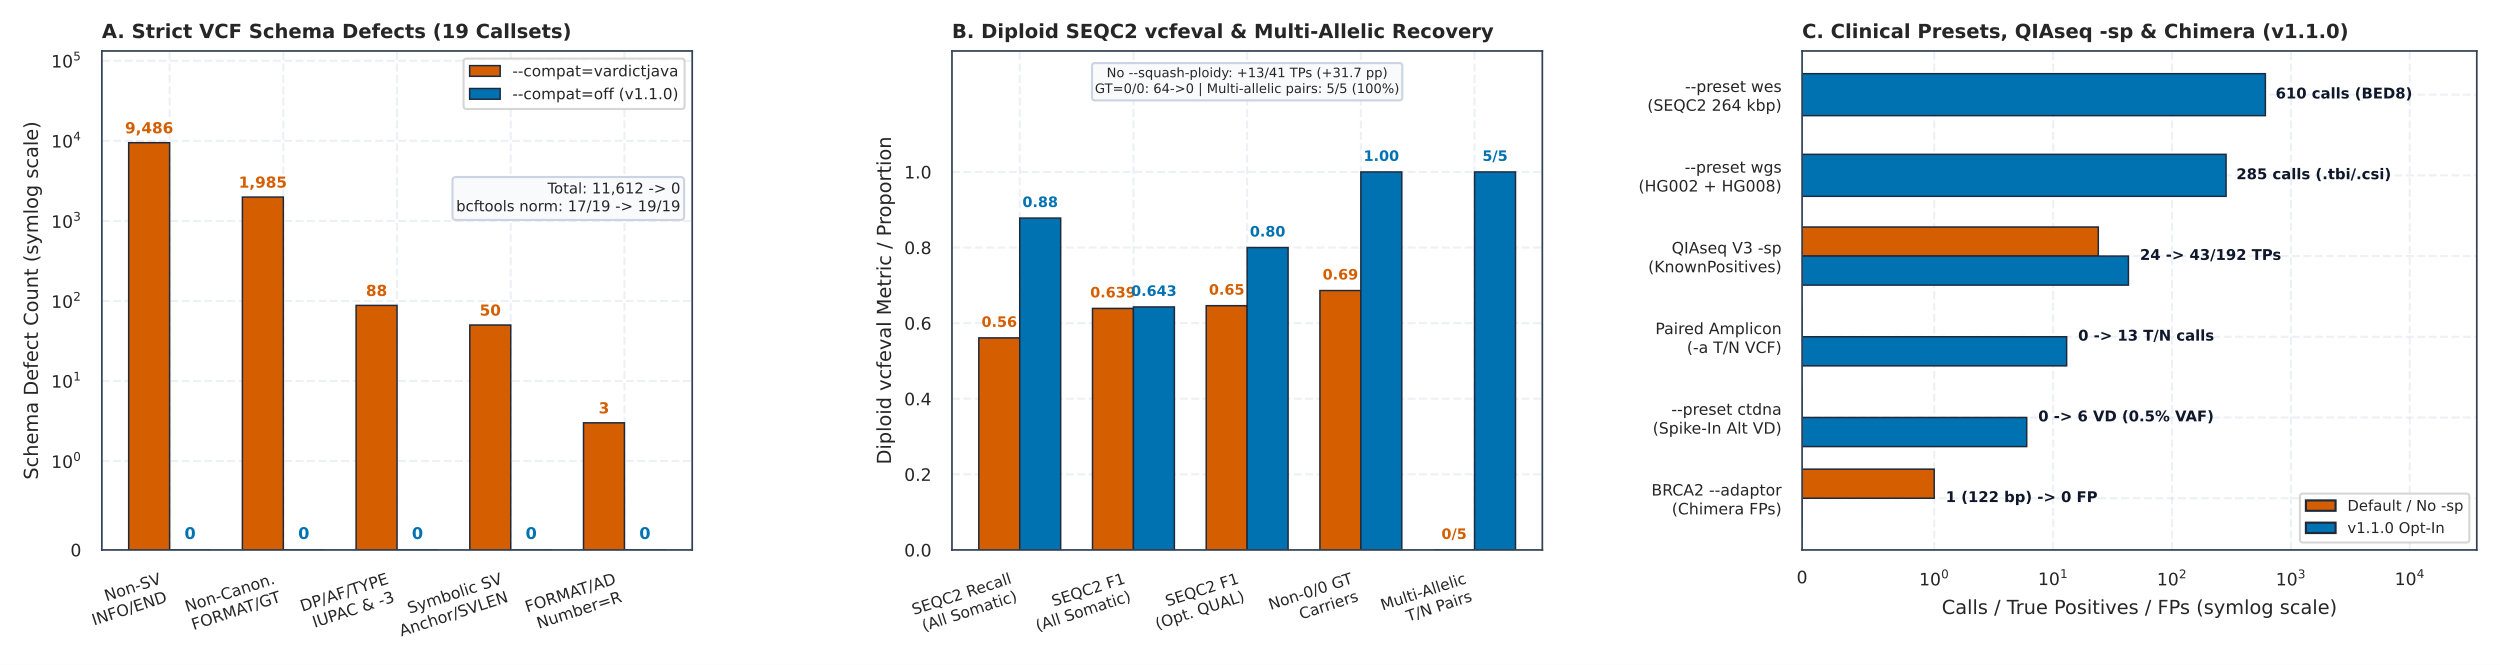
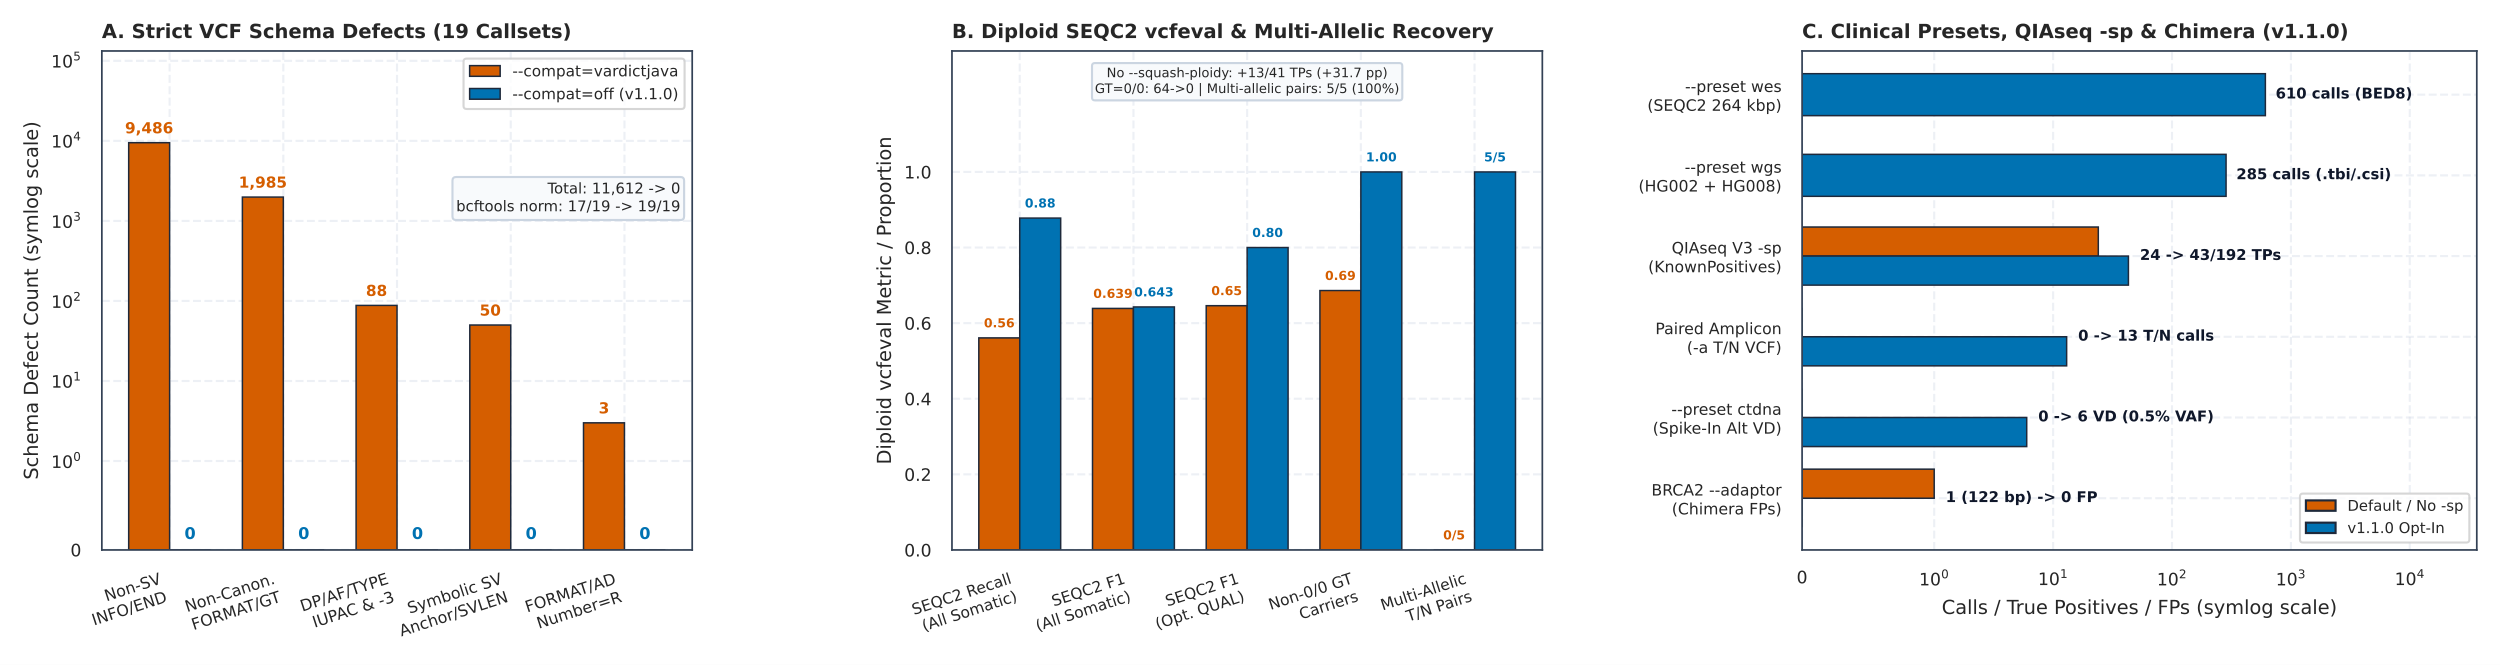
<svg xmlns="http://www.w3.org/2000/svg" width="1163.021pt" height="309.313pt" viewBox="0 0 1163.021 309.313" version="1.1">
  <defs>
    <style type="text/css">*{stroke-linejoin: round; stroke-linecap: butt}</style>
  </defs>
  <g id="figure_1">
    <g id="patch_1">
      <path d="M 0 309.313  L 1163.021 309.313  L 1163.021 0  L 0 0  z " style="fill: #ffffff" />
    </g>
    <g id="axes_1">
      <g id="patch_2">
        <path d="M 47.381 255.843  L 322.021 255.843  L 322.021 23.715  L 47.381 23.715  z " style="fill: #ffffff" />
      </g>
      <g id="matplotlib.axis_1">
        <g id="xtick_1">
          <g id="line2d_1">
            <path d="M 78.907 255.843  L 78.907 23.715  " clip-path="url(#p46b83d0765)" style="fill: none; stroke-dasharray: 3.7,1.6; stroke-dashoffset: 0; stroke: #cbd5e1; stroke-opacity: 0.35" />
          </g>
          <g id="text_1">
            <text style="font-size: 7.4px; font-family: 'DejaVu Sans'; fill: #262626" transform="translate(49.5315 279.7943) rotate(-18)">Non-SV</text>
            <text style="font-size: 7.4px; font-family: 'DejaVu Sans'; fill: #262626" transform="translate(43.69757 291.0283) rotate(-18)">INFO/END</text>
          </g>
        </g>
        <g id="xtick_2">
          <g id="line2d_2">
            <path d="M 131.804 255.843  L 131.804 23.715  " clip-path="url(#p46b83d0765)" style="fill: none; stroke-dasharray: 3.7,1.6; stroke-dashoffset: 0; stroke: #cbd5e1; stroke-opacity: 0.35" />
          </g>
          <g id="text_2">
            <text style="font-size: 7.4px; font-family: 'DejaVu Sans'; fill: #262626" transform="translate(87.01996 284.8008) rotate(-18)">Non-Canon.</text>
            <text style="font-size: 7.4px; font-family: 'DejaVu Sans'; fill: #262626" transform="translate(90.03719 293.1589) rotate(-18)">FORMAT/GT</text>
          </g>
        </g>
        <g id="xtick_3">
          <g id="line2d_3">
            <path d="M 184.701 255.843  L 184.701 23.715  " clip-path="url(#p46b83d0765)" style="fill: none; stroke-dasharray: 3.7,1.6; stroke-dashoffset: 0; stroke: #cbd5e1; stroke-opacity: 0.35" />
          </g>
          <g id="text_3">
            <text style="font-size: 7.4px; font-family: 'DejaVu Sans'; fill: #262626" transform="translate(140.6239 284.571) rotate(-18)">DP/AF/TYPE</text>
            <text style="font-size: 7.4px; font-family: 'DejaVu Sans'; fill: #262626" transform="translate(146.3177 292.0595) rotate(-18)">IUPAC &amp; -3</text>
          </g>
        </g>
        <g id="xtick_4">
          <g id="line2d_4">
            <path d="M 237.598 255.843  L 237.598 23.715  " clip-path="url(#p46b83d0765)" style="fill: none; stroke-dasharray: 3.7,1.6; stroke-dashoffset: 0; stroke: #cbd5e1; stroke-opacity: 0.35" />
          </g>
          <g id="text_4">
            <text style="font-size: 7.4px; font-family: 'DejaVu Sans'; fill: #262626" transform="translate(190.5131 285.5488) rotate(-18)">Symbolic SV</text>
            <text style="font-size: 7.4px; font-family: 'DejaVu Sans'; fill: #262626" transform="translate(186.7291 296.1174) rotate(-18)">Anchor/SVLEN</text>
          </g>
        </g>
        <g id="xtick_5">
          <g id="line2d_5">
            <path d="M 290.495 255.843  L 290.495 23.715  " clip-path="url(#p46b83d0765)" style="fill: none; stroke-dasharray: 3.7,1.6; stroke-dashoffset: 0; stroke: #cbd5e1; stroke-opacity: 0.35" />
          </g>
          <g id="text_5">
            <text style="font-size: 7.4px; font-family: 'DejaVu Sans'; fill: #262626" transform="translate(245.2508 284.9501) rotate(-18)">FORMAT/AD</text>
            <text style="font-size: 7.4px; font-family: 'DejaVu Sans'; fill: #262626" transform="translate(250.6566 292.5328) rotate(-18)">Number=R</text>
          </g>
        </g>
      </g>
      <g id="matplotlib.axis_2">
        <g id="ytick_1">
          <g id="line2d_6">
            <path d="M 47.381 255.843  L 322.021 255.843  " clip-path="url(#p46b83d0765)" style="fill: none; stroke-dasharray: 3.7,1.6; stroke-dashoffset: 0; stroke: #cbd5e1; stroke-opacity: 0.35" />
          </g>
          <g id="text_6">
            <g style="fill: #262626" transform="translate(32.7607 258.8816)">
              <text>
                <tspan x="0" y="-0.062" style="font-size: 8px; font-family: 'DejaVu Sans'; fill: #262626">0</tspan>
              </text>
            </g>
          </g>
        </g>
        <g id="ytick_2">
          <g id="line2d_7">
            <path d="M 47.381 214.472  L 322.021 214.472  " clip-path="url(#p46b83d0765)" style="fill: none; stroke-dasharray: 3.7,1.6; stroke-dashoffset: 0; stroke: #cbd5e1; stroke-opacity: 0.35" />
          </g>
          <g id="text_7">
            <g style="fill: #262626" transform="translate(23.8007 218.2316)">
              <text>
                <tspan x="0" y="-0.54" style="font-size: 8px; font-family: 'DejaVu Sans'; fill: #262626">1</tspan>
                <tspan x="5.09" y="-0.54" style="font-size: 8px; font-family: 'DejaVu Sans'; fill: #262626">0</tspan>
                <tspan x="10.256" y="-3.844" style="font-size: 5.6px; font-family: 'DejaVu Sans'; fill: #262626">0</tspan>
              </text>
            </g>
          </g>
        </g>
        <g id="ytick_3">
          <g id="line2d_8">
            <path d="M 47.381 177.238  L 322.021 177.238  " clip-path="url(#p46b83d0765)" style="fill: none; stroke-dasharray: 3.7,1.6; stroke-dashoffset: 0; stroke: #cbd5e1; stroke-opacity: 0.35" />
          </g>
          <g id="text_8">
            <g style="fill: #262626" transform="translate(23.8007 180.9577)">
              <text>
                <tspan x="0" y="-0.616" style="font-size: 8px; font-family: 'DejaVu Sans'; fill: #262626">1</tspan>
                <tspan x="5.09" y="-0.616" style="font-size: 8px; font-family: 'DejaVu Sans'; fill: #262626">0</tspan>
                <tspan x="10.256" y="-3.92" style="font-size: 5.6px; font-family: 'DejaVu Sans'; fill: #262626">1</tspan>
              </text>
            </g>
          </g>
        </g>
        <g id="ytick_4">
          <g id="line2d_9">
            <path d="M 47.381 140.004  L 322.021 140.004  " clip-path="url(#p46b83d0765)" style="fill: none; stroke-dasharray: 3.7,1.6; stroke-dashoffset: 0; stroke: #cbd5e1; stroke-opacity: 0.35" />
          </g>
          <g id="text_9">
            <g style="fill: #262626" transform="translate(23.8007 143.7638)">
              <text>
                <tspan x="0" y="-0.54" style="font-size: 8px; font-family: 'DejaVu Sans'; fill: #262626">1</tspan>
                <tspan x="5.09" y="-0.54" style="font-size: 8px; font-family: 'DejaVu Sans'; fill: #262626">0</tspan>
                <tspan x="10.256" y="-3.844" style="font-size: 5.6px; font-family: 'DejaVu Sans'; fill: #262626">2</tspan>
              </text>
            </g>
          </g>
        </g>
        <g id="ytick_5">
          <g id="line2d_10">
            <path d="M 47.381 102.77  L 322.021 102.77  " clip-path="url(#p46b83d0765)" style="fill: none; stroke-dasharray: 3.7,1.6; stroke-dashoffset: 0; stroke: #cbd5e1; stroke-opacity: 0.35" />
          </g>
          <g id="text_10">
            <g style="fill: #262626" transform="translate(23.8007 106.53)">
              <text>
                <tspan x="0" y="-0.54" style="font-size: 8px; font-family: 'DejaVu Sans'; fill: #262626">1</tspan>
                <tspan x="5.09" y="-0.54" style="font-size: 8px; font-family: 'DejaVu Sans'; fill: #262626">0</tspan>
                <tspan x="10.256" y="-3.844" style="font-size: 5.6px; font-family: 'DejaVu Sans'; fill: #262626">3</tspan>
              </text>
            </g>
          </g>
        </g>
        <g id="ytick_6">
          <g id="line2d_11">
            <path d="M 47.381 65.536  L 322.021 65.536  " clip-path="url(#p46b83d0765)" style="fill: none; stroke-dasharray: 3.7,1.6; stroke-dashoffset: 0; stroke: #cbd5e1; stroke-opacity: 0.35" />
          </g>
          <g id="text_11">
            <g style="fill: #262626" transform="translate(23.8007 69.25609)">
              <text>
                <tspan x="0" y="-0.616" style="font-size: 8px; font-family: 'DejaVu Sans'; fill: #262626">1</tspan>
                <tspan x="5.09" y="-0.616" style="font-size: 8px; font-family: 'DejaVu Sans'; fill: #262626">0</tspan>
                <tspan x="10.256" y="-3.92" style="font-size: 5.6px; font-family: 'DejaVu Sans'; fill: #262626">4</tspan>
              </text>
            </g>
          </g>
        </g>
        <g id="ytick_7">
          <g id="line2d_12">
            <path d="M 47.381 28.302  L 322.021 28.302  " clip-path="url(#p46b83d0765)" style="fill: none; stroke-dasharray: 3.7,1.6; stroke-dashoffset: 0; stroke: #cbd5e1; stroke-opacity: 0.35" />
          </g>
          <g id="text_12">
            <g style="fill: #262626" transform="translate(23.8007 32.02221)">
              <text>
                <tspan x="0" y="-0.616" style="font-size: 8px; font-family: 'DejaVu Sans'; fill: #262626">1</tspan>
                <tspan x="5.09" y="-0.616" style="font-size: 8px; font-family: 'DejaVu Sans'; fill: #262626">0</tspan>
                <tspan x="10.256" y="-3.92" style="font-size: 5.6px; font-family: 'DejaVu Sans'; fill: #262626">5</tspan>
              </text>
            </g>
          </g>
        </g>
        <g id="text_13">
          <text style="font-size: 9px; font-family: 'DejaVu Sans'; text-anchor: middle; fill: #262626" x="17.639" y="139.779" transform="rotate(-90 17.63859 139.7786)">Schema Defect Count (symlog scale)</text>
        </g>
      </g>
      <g id="patch_3">
        <path d="M 59.864 255.843  L 78.907 255.843  L 78.907 66.389  L 59.864 66.389  z " clip-path="url(#p46b83d0765)" style="fill: #d55e00; stroke: #1e293b; stroke-width: 0.7; stroke-linejoin: miter" />
      </g>
      <g id="patch_4">
        <path d="M 112.761 255.843  L 131.804 255.843  L 131.804 91.683  L 112.761 91.683  z " clip-path="url(#p46b83d0765)" style="fill: #d55e00; stroke: #1e293b; stroke-width: 0.7; stroke-linejoin: miter" />
      </g>
      <g id="patch_5">
        <path d="M 165.658 255.843  L 184.701 255.843  L 184.701 142.071  L 165.658 142.071  z " clip-path="url(#p46b83d0765)" style="fill: #d55e00; stroke: #1e293b; stroke-width: 0.7; stroke-linejoin: miter" />
      </g>
      <g id="patch_6">
        <path d="M 218.555 255.843  L 237.598 255.843  L 237.598 151.212  L 218.555 151.212  z " clip-path="url(#p46b83d0765)" style="fill: #d55e00; stroke: #1e293b; stroke-width: 0.7; stroke-linejoin: miter" />
      </g>
      <g id="patch_7">
        <path d="M 271.452 255.843  L 290.495 255.843  L 290.495 196.707  L 271.452 196.707  z " clip-path="url(#p46b83d0765)" style="fill: #d55e00; stroke: #1e293b; stroke-width: 0.7; stroke-linejoin: miter" />
      </g>
      <g id="patch_8">
        <path d="M 78.907 255.843  L 97.95 255.843  L 97.95 255.843  L 78.907 255.843  z " clip-path="url(#p46b83d0765)" style="fill: #0072b2; stroke: #1e293b; stroke-width: 0.7; stroke-linejoin: miter" />
      </g>
      <g id="patch_9">
        <path d="M 131.804 255.843  L 150.847 255.843  L 150.847 255.843  L 131.804 255.843  z " clip-path="url(#p46b83d0765)" style="fill: #0072b2; stroke: #1e293b; stroke-width: 0.7; stroke-linejoin: miter" />
      </g>
      <g id="patch_10">
        <path d="M 184.701 255.843  L 203.744 255.843  L 203.744 255.843  L 184.701 255.843  z " clip-path="url(#p46b83d0765)" style="fill: #0072b2; stroke: #1e293b; stroke-width: 0.7; stroke-linejoin: miter" />
      </g>
      <g id="patch_11">
        <path d="M 237.598 255.843  L 256.641 255.843  L 256.641 255.843  L 237.598 255.843  z " clip-path="url(#p46b83d0765)" style="fill: #0072b2; stroke: #1e293b; stroke-width: 0.7; stroke-linejoin: miter" />
      </g>
      <g id="patch_12">
        <path d="M 290.495 255.843  L 309.538 255.843  L 309.538 255.843  L 290.495 255.843  z " clip-path="url(#p46b83d0765)" style="fill: #0072b2; stroke: #1e293b; stroke-width: 0.7; stroke-linejoin: miter" />
      </g>
      <g id="patch_13">
        <path d="M 47.381 255.843  L 47.381 23.715  " style="fill: none; stroke: #334155; stroke-width: 0.8; stroke-linejoin: miter; stroke-linecap: square" />
      </g>
      <g id="patch_14">
        <path d="M 322.021 255.843  L 322.021 23.715  " style="fill: none; stroke: #334155; stroke-width: 0.8; stroke-linejoin: miter; stroke-linecap: square" />
      </g>
      <g id="patch_15">
        <path d="M 47.381 255.843  L 322.021 255.843  " style="fill: none; stroke: #334155; stroke-width: 0.8; stroke-linejoin: miter; stroke-linecap: square" />
      </g>
      <g id="patch_16">
        <path d="M 47.381 23.715  L 322.021 23.715  " style="fill: none; stroke: #334155; stroke-width: 0.8; stroke-linejoin: miter; stroke-linecap: square" />
      </g>
      <g id="text_14">
        <text style="font-weight: 700; font-size: 7.1px; font-family: 'DejaVu Sans'; text-anchor: middle; fill: #d55e00" x="69.386" y="62.007" transform="rotate(-0 69.38581 62.00726)">9,486</text>
      </g>
      <g id="text_15">
        <text style="font-weight: 700; font-size: 7.1px; font-family: 'DejaVu Sans'; text-anchor: middle; fill: #d55e00" x="122.283" y="87.301" transform="rotate(-0 122.2827 87.30108)">1,985</text>
      </g>
      <g id="text_16">
        <text style="font-weight: 700; font-size: 7.1px; font-family: 'DejaVu Sans'; text-anchor: middle; fill: #d55e00" x="175.18" y="137.689" transform="rotate(-0 175.1796 137.6889)">88</text>
      </g>
      <g id="text_17">
        <text style="font-weight: 700; font-size: 7.1px; font-family: 'DejaVu Sans'; text-anchor: middle; fill: #d55e00" x="228.076" y="146.83" transform="rotate(-0 228.0765 146.8302)">50</text>
      </g>
      <g id="text_18">
        <text style="font-weight: 700; font-size: 7.1px; font-family: 'DejaVu Sans'; text-anchor: middle; fill: #d55e00" x="280.973" y="192.324" transform="rotate(-0 280.9733 192.3244)">3</text>
      </g>
      <g id="text_19">
        <text style="font-weight: 700; font-size: 7.5px; font-family: 'DejaVu Sans'; text-anchor: middle; fill: #0072b2" x="88.429" y="250.731" transform="rotate(-0 88.42869 250.7311)">0</text>
      </g>
      <g id="text_20">
        <text style="font-weight: 700; font-size: 7.5px; font-family: 'DejaVu Sans'; text-anchor: middle; fill: #0072b2" x="141.326" y="250.731" transform="rotate(-0 141.3256 250.7311)">0</text>
      </g>
      <g id="text_21">
        <text style="font-weight: 700; font-size: 7.5px; font-family: 'DejaVu Sans'; text-anchor: middle; fill: #0072b2" x="194.222" y="250.731" transform="rotate(-0 194.2225 250.7311)">0</text>
      </g>
      <g id="text_22">
        <text style="font-weight: 700; font-size: 7.5px; font-family: 'DejaVu Sans'; text-anchor: middle; fill: #0072b2" x="247.119" y="250.731" transform="rotate(-0 247.1193 250.7311)">0</text>
      </g>
      <g id="text_23">
        <text style="font-weight: 700; font-size: 7.5px; font-family: 'DejaVu Sans'; text-anchor: middle; fill: #0072b2" x="300.016" y="250.731" transform="rotate(-0 300.0162 250.7311)">0</text>
      </g>
      <g id="text_24">
        <g id="patch_17">
          <path d="M 212.217 102.357  L 316.529 102.357  Q 318.254 102.357 318.254 100.632  L 318.254 84.068  Q 318.254 82.343 316.529 82.343  L 212.217 82.343  Q 210.492 82.343 210.492 84.068  L 210.492 100.632  Q 210.492 102.357 212.217 102.357  z " style="fill: #f8fafc; stroke: #cbd5e1; stroke-linejoin: miter" />
        </g>
        <text style="font-size: 6.9px; font-family: 'DejaVu Sans'; fill: #262626" transform="translate(254.7056 90.00145)">Total: 11,612 -&gt; 0</text>
        <text style="font-size: 6.9px; font-family: 'DejaVu Sans'; fill: #262626" transform="translate(212.2167 98.28334)">bcftools norm: 17/19 -&gt; 19/19</text>
      </g>
      <g id="text_25">
        <text style="font-weight: 700; font-size: 9.1px; font-family: 'DejaVu Sans'; text-anchor: start; fill: #262626" x="47.381" y="17.715" transform="rotate(-0 47.3807 17.71458)">A. Strict VCF Schema Defects (19 Callsets)</text>
      </g>
      <g id="legend_1">
        <g id="patch_18">
          <path d="M 217.061 50.696  L 317.051 50.696  Q 318.471 50.696 318.471 49.276  L 318.471 28.685  Q 318.471 27.265 317.051 27.265  L 217.061 27.265  Q 215.641 27.265 215.641 28.685  L 215.641 49.276  Q 215.641 50.696 217.061 50.696  z " style="fill: #ffffff; opacity: 0.8; stroke: #cccccc; stroke-linejoin: miter" />
        </g>
        <g id="patch_19">
          <path d="M 218.481 35.499  L 232.681 35.499  L 232.681 30.529  L 218.481 30.529  z " style="fill: #d55e00; stroke: #1e293b; stroke-width: 0.7; stroke-linejoin: miter" />
        </g>
        <g id="text_26">
          <text style="font-size: 7.1px; font-family: 'DejaVu Sans'; text-anchor: start; fill: #262626" x="238.361" y="35.499" transform="rotate(-0 238.3611 35.49947)">--compat=vardictjava</text>
        </g>
        <g id="patch_20">
          <path d="M 218.481 46.15  L 232.681 46.15  L 232.681 41.18  L 218.481 41.18  z " style="fill: #0072b2; stroke: #1e293b; stroke-width: 0.7; stroke-linejoin: miter" />
        </g>
        <g id="text_27">
          <text style="font-size: 7.1px; font-family: 'DejaVu Sans'; text-anchor: start; fill: #262626" x="238.361" y="46.15" transform="rotate(-0 238.3611 46.15002)">--compat=off (v1.1.0)</text>
        </g>
      </g>
    </g>
    <g id="axes_2">
      <g id="patch_21">
        <path d="M 442.863 255.843  L 717.504 255.843  L 717.504 23.715  L 442.863 23.715  z " style="fill: #ffffff" />
      </g>
      <g id="matplotlib.axis_3">
        <g id="xtick_6">
          <g id="line2d_13">
            <path d="M 474.39 255.843  L 474.39 23.715  " clip-path="url(#p651bcf55bf)" style="fill: none; stroke-dasharray: 3.7,1.6; stroke-dashoffset: 0; stroke: #cbd5e1; stroke-opacity: 0.35" />
          </g>
          <g id="text_28">
            <text style="font-size: 7.2px; font-family: 'DejaVu Sans'; fill: #262626" transform="translate(425.1526 286.1155) rotate(-18)">SEQC2 Recall</text>
            <text style="font-size: 7.2px; font-family: 'DejaVu Sans'; fill: #262626" transform="translate(429.8688 293.6698) rotate(-18)">(All Somatic)</text>
          </g>
        </g>
        <g id="xtick_7">
          <g id="line2d_14">
            <path d="M 527.287 255.843  L 527.287 23.715  " clip-path="url(#p651bcf55bf)" style="fill: none; stroke-dasharray: 3.7,1.6; stroke-dashoffset: 0; stroke: #cbd5e1; stroke-opacity: 0.35" />
          </g>
          <g id="text_29">
            <text style="font-size: 7.2px; font-family: 'DejaVu Sans'; fill: #262626" transform="translate(490.1847 282.172) rotate(-18)">SEQC2 F1</text>
            <text style="font-size: 7.2px; font-family: 'DejaVu Sans'; fill: #262626" transform="translate(482.7657 293.6693) rotate(-18)">(All Somatic)</text>
          </g>
        </g>
        <g id="xtick_8">
          <g id="line2d_15">
            <path d="M 580.184 255.843  L 580.184 23.715  " clip-path="url(#p651bcf55bf)" style="fill: none; stroke-dasharray: 3.7,1.6; stroke-dashoffset: 0; stroke: #cbd5e1; stroke-opacity: 0.35" />
          </g>
          <g id="text_30">
            <text style="font-size: 7.2px; font-family: 'DejaVu Sans'; fill: #262626" transform="translate(543.0818 282.172) rotate(-18)">SEQC2 F1</text>
            <text style="font-size: 7.2px; font-family: 'DejaVu Sans'; fill: #262626" transform="translate(538.407 292.777) rotate(-18)">(Opt. QUAL)</text>
          </g>
        </g>
        <g id="xtick_9">
          <g id="line2d_16">
            <path d="M 633.08 255.843  L 633.08 23.715  " clip-path="url(#p651bcf55bf)" style="fill: none; stroke-dasharray: 3.7,1.6; stroke-dashoffset: 0; stroke: #cbd5e1; stroke-opacity: 0.35" />
          </g>
          <g id="text_31">
            <text style="font-size: 7.2px; font-family: 'DejaVu Sans'; fill: #262626" transform="translate(591.0889 283.7607) rotate(-18)">Non-0/0 GT</text>
            <text style="font-size: 7.2px; font-family: 'DejaVu Sans'; fill: #262626" transform="translate(605.3372 288.2179) rotate(-18)">Carriers</text>
          </g>
        </g>
        <g id="xtick_10">
          <g id="line2d_17">
            <path d="M 685.977 255.843  L 685.977 23.715  " clip-path="url(#p651bcf55bf)" style="fill: none; stroke-dasharray: 3.7,1.6; stroke-dashoffset: 0; stroke: #cbd5e1; stroke-opacity: 0.35" />
          </g>
          <g id="text_32">
            <text style="font-size: 7.2px; font-family: 'DejaVu Sans'; fill: #262626" transform="translate(643.2208 284.0098) rotate(-18)">Multi-Allelic</text>
            <text style="font-size: 7.2px; font-family: 'DejaVu Sans'; fill: #262626" transform="translate(655.1291 289.2273) rotate(-18)">T/N Pairs</text>
          </g>
        </g>
      </g>
      <g id="matplotlib.axis_4">
        <g id="ytick_8">
          <g id="line2d_18">
            <path d="M 442.863 255.843  L 717.504 255.843  " clip-path="url(#p651bcf55bf)" style="fill: none; stroke-dasharray: 3.7,1.6; stroke-dashoffset: 0; stroke: #cbd5e1; stroke-opacity: 0.35" />
          </g>
          <g id="text_33">
            <text style="font-size: 8px; font-family: 'DejaVu Sans'; text-anchor: end; fill: #262626" x="433.363" y="258.882" transform="rotate(-0 433.3632 258.8816)">0.0</text>
          </g>
        </g>
        <g id="ytick_9">
          <g id="line2d_19">
            <path d="M 442.863 220.672  L 717.504 220.672  " clip-path="url(#p651bcf55bf)" style="fill: none; stroke-dasharray: 3.7,1.6; stroke-dashoffset: 0; stroke: #cbd5e1; stroke-opacity: 0.35" />
          </g>
          <g id="text_34">
            <text style="font-size: 8px; font-family: 'DejaVu Sans'; text-anchor: end; fill: #262626" x="433.363" y="223.711" transform="rotate(-0 433.3632 223.7107)">0.2</text>
          </g>
        </g>
        <g id="ytick_10">
          <g id="line2d_20">
            <path d="M 442.863 185.501  L 717.504 185.501  " clip-path="url(#p651bcf55bf)" style="fill: none; stroke-dasharray: 3.7,1.6; stroke-dashoffset: 0; stroke: #cbd5e1; stroke-opacity: 0.35" />
          </g>
          <g id="text_35">
            <text style="font-size: 8px; font-family: 'DejaVu Sans'; text-anchor: end; fill: #262626" x="433.363" y="188.54" transform="rotate(-0 433.3632 188.5398)">0.4</text>
          </g>
        </g>
        <g id="ytick_11">
          <g id="line2d_21">
            <path d="M 442.863 150.33  L 717.504 150.33  " clip-path="url(#p651bcf55bf)" style="fill: none; stroke-dasharray: 3.7,1.6; stroke-dashoffset: 0; stroke: #cbd5e1; stroke-opacity: 0.35" />
          </g>
          <g id="text_36">
            <text style="font-size: 8px; font-family: 'DejaVu Sans'; text-anchor: end; fill: #262626" x="433.363" y="153.369" transform="rotate(-0 433.3632 153.3689)">0.6</text>
          </g>
        </g>
        <g id="ytick_12">
          <g id="line2d_22">
            <path d="M 442.863 115.159  L 717.504 115.159  " clip-path="url(#p651bcf55bf)" style="fill: none; stroke-dasharray: 3.7,1.6; stroke-dashoffset: 0; stroke: #cbd5e1; stroke-opacity: 0.35" />
          </g>
          <g id="text_37">
            <text style="font-size: 8px; font-family: 'DejaVu Sans'; text-anchor: end; fill: #262626" x="433.363" y="118.198" transform="rotate(-0 433.3632 118.198)">0.8</text>
          </g>
        </g>
        <g id="ytick_13">
          <g id="line2d_23">
            <path d="M 442.863 79.988  L 717.504 79.988  " clip-path="url(#p651bcf55bf)" style="fill: none; stroke-dasharray: 3.7,1.6; stroke-dashoffset: 0; stroke: #cbd5e1; stroke-opacity: 0.35" />
          </g>
          <g id="text_38">
            <text style="font-size: 8px; font-family: 'DejaVu Sans'; text-anchor: end; fill: #262626" x="433.363" y="83.027" transform="rotate(-0 433.3632 83.0271)">1.0</text>
          </g>
        </g>
        <g id="text_39">
          <text style="font-size: 9px; font-family: 'DejaVu Sans'; text-anchor: middle; fill: #262626" x="414.479" y="139.779" transform="rotate(-90 414.4786 139.7786)">Diploid vcfeval Metric / Proportion</text>
        </g>
      </g>
      <g id="patch_22">
        <path d="M 455.347 255.843  L 474.39 255.843  L 474.39 157.188  L 455.347 157.188  z " clip-path="url(#p651bcf55bf)" style="fill: #d55e00; stroke: #1e293b; stroke-width: 0.7; stroke-linejoin: miter" />
      </g>
      <g id="patch_23">
        <path d="M 508.244 255.843  L 527.287 255.843  L 527.287 143.489  L 508.244 143.489  z " clip-path="url(#p651bcf55bf)" style="fill: #d55e00; stroke: #1e293b; stroke-width: 0.7; stroke-linejoin: miter" />
      </g>
      <g id="patch_24">
        <path d="M 561.141 255.843  L 580.184 255.843  L 580.184 142.205  L 561.141 142.205  z " clip-path="url(#p651bcf55bf)" style="fill: #d55e00; stroke: #1e293b; stroke-width: 0.7; stroke-linejoin: miter" />
      </g>
      <g id="patch_25">
        <path d="M 614.038 255.843  L 633.08 255.843  L 633.08 135.158  L 614.038 135.158  z " clip-path="url(#p651bcf55bf)" style="fill: #d55e00; stroke: #1e293b; stroke-width: 0.7; stroke-linejoin: miter" />
      </g>
      <g id="patch_26">
        <path d="M 666.934 255.843  L 685.977 255.843  L 685.977 255.843  L 666.934 255.843  z " clip-path="url(#p651bcf55bf)" style="fill: #d55e00; stroke: #1e293b; stroke-width: 0.7; stroke-linejoin: miter" />
      </g>
      <g id="patch_27">
        <path d="M 474.39 255.843  L 493.433 255.843  L 493.433 101.442  L 474.39 101.442  z " clip-path="url(#p651bcf55bf)" style="fill: #0072b2; stroke: #1e293b; stroke-width: 0.7; stroke-linejoin: miter" />
      </g>
      <g id="patch_28">
        <path d="M 527.287 255.843  L 546.33 255.843  L 546.33 142.786  L 527.287 142.786  z " clip-path="url(#p651bcf55bf)" style="fill: #0072b2; stroke: #1e293b; stroke-width: 0.7; stroke-linejoin: miter" />
      </g>
      <g id="patch_29">
        <path d="M 580.184 255.843  L 599.226 255.843  L 599.226 115.159  L 580.184 115.159  z " clip-path="url(#p651bcf55bf)" style="fill: #0072b2; stroke: #1e293b; stroke-width: 0.7; stroke-linejoin: miter" />
      </g>
      <g id="patch_30">
        <path d="M 633.08 255.843  L 652.123 255.843  L 652.123 79.988  L 633.08 79.988  z " clip-path="url(#p651bcf55bf)" style="fill: #0072b2; stroke: #1e293b; stroke-width: 0.7; stroke-linejoin: miter" />
      </g>
      <g id="patch_31">
        <path d="M 685.977 255.843  L 705.02 255.843  L 705.02 79.988  L 685.977 79.988  z " clip-path="url(#p651bcf55bf)" style="fill: #0072b2; stroke: #1e293b; stroke-width: 0.7; stroke-linejoin: miter" />
      </g>
      <g id="patch_32">
        <path d="M 442.863 255.843  L 442.863 23.715  " style="fill: none; stroke: #334155; stroke-width: 0.8; stroke-linejoin: miter; stroke-linecap: square" />
      </g>
      <g id="patch_33">
        <path d="M 717.504 255.843  L 717.504 23.715  " style="fill: none; stroke: #334155; stroke-width: 0.8; stroke-linejoin: miter; stroke-linecap: square" />
      </g>
      <g id="patch_34">
        <path d="M 442.863 255.843  L 717.504 255.843  " style="fill: none; stroke: #334155; stroke-width: 0.8; stroke-linejoin: miter; stroke-linecap: square" />
      </g>
      <g id="patch_35">
        <path d="M 442.863 23.715  L 717.504 23.715  " style="fill: none; stroke: #334155; stroke-width: 0.8; stroke-linejoin: miter; stroke-linecap: square" />
      </g>
      <g id="text_40">
-         <text style="font-weight: 700; font-size: 6.7px; font-family: 'DejaVu Sans'; text-anchor: middle; fill: #d55e00" x="464.868" y="152.062" transform="rotate(-0 464.8683 152.0615)">0.56</text>
+         <text style="font-weight: 700; font-size: 5.8px; font-family: 'DejaVu Sans'; text-anchor: middle; fill: #d55e00" x="464.868" y="152.278" transform="rotate(-0 464.8683 152.2777)">0.56</text>
      </g>
      <g id="text_41">
-         <text style="font-weight: 700; font-size: 6.7px; font-family: 'DejaVu Sans'; text-anchor: middle; fill: #d55e00" x="517.765" y="138.362" transform="rotate(-0 517.7652 138.3624)">0.639</text>
+         <text style="font-weight: 700; font-size: 5.8px; font-family: 'DejaVu Sans'; text-anchor: middle; fill: #d55e00" x="517.765" y="138.579" transform="rotate(-0 517.7652 138.5787)">0.639</text>
      </g>
      <g id="text_42">
-         <text style="font-weight: 700; font-size: 6.7px; font-family: 'DejaVu Sans'; text-anchor: middle; fill: #d55e00" x="570.662" y="137.079" transform="rotate(-0 570.6621 137.0787)">0.65</text>
+         <text style="font-weight: 700; font-size: 5.8px; font-family: 'DejaVu Sans'; text-anchor: middle; fill: #d55e00" x="570.662" y="137.295" transform="rotate(-0 570.6621 137.2949)">0.65</text>
      </g>
      <g id="text_43">
-         <text style="font-weight: 700; font-size: 6.7px; font-family: 'DejaVu Sans'; text-anchor: middle; fill: #d55e00" x="623.559" y="130.031" transform="rotate(-0 623.559 130.0314)">0.69</text>
+         <text style="font-weight: 700; font-size: 5.8px; font-family: 'DejaVu Sans'; text-anchor: middle; fill: #d55e00" x="623.559" y="130.248" transform="rotate(-0 623.559 130.2476)">0.69</text>
      </g>
      <g id="text_44">
-         <text style="font-weight: 700; font-size: 6.7px; font-family: 'DejaVu Sans'; text-anchor: middle; fill: #d55e00" x="676.456" y="250.716" transform="rotate(-0 676.4558 250.7159)">0/5</text>
+         <text style="font-weight: 700; font-size: 5.8px; font-family: 'DejaVu Sans'; text-anchor: middle; fill: #d55e00" x="676.456" y="250.932" transform="rotate(-0 676.4558 250.9321)">0/5</text>
      </g>
      <g id="text_45">
-         <text style="font-weight: 700; font-size: 6.7px; font-family: 'DejaVu Sans'; text-anchor: middle; fill: #0072b2" x="483.911" y="96.316" transform="rotate(-0 483.9112 96.31563)">0.88</text>
+         <text style="font-weight: 700; font-size: 5.8px; font-family: 'DejaVu Sans'; text-anchor: middle; fill: #0072b2" x="483.911" y="96.532" transform="rotate(-0 483.9112 96.53184)">0.88</text>
      </g>
      <g id="text_46">
-         <text style="font-weight: 700; font-size: 6.7px; font-family: 'DejaVu Sans'; text-anchor: middle; fill: #0072b2" x="536.808" y="137.659" transform="rotate(-0 536.8081 137.659)">0.643</text>
+         <text style="font-weight: 700; font-size: 5.8px; font-family: 'DejaVu Sans'; text-anchor: middle; fill: #0072b2" x="536.808" y="137.875" transform="rotate(-0 536.8081 137.8752)">0.643</text>
      </g>
      <g id="text_47">
-         <text style="font-weight: 700; font-size: 6.7px; font-family: 'DejaVu Sans'; text-anchor: middle; fill: #0072b2" x="589.705" y="110.032" transform="rotate(-0 589.705 110.0323)">0.80</text>
+         <text style="font-weight: 700; font-size: 5.8px; font-family: 'DejaVu Sans'; text-anchor: middle; fill: #0072b2" x="589.705" y="110.248" transform="rotate(-0 589.705 110.2485)">0.80</text>
      </g>
      <g id="text_48">
-         <text style="font-weight: 700; font-size: 6.7px; font-family: 'DejaVu Sans'; text-anchor: middle; fill: #0072b2" x="642.602" y="74.861" transform="rotate(-0 642.6018 74.86137)">1.00</text>
+         <text style="font-weight: 700; font-size: 5.8px; font-family: 'DejaVu Sans'; text-anchor: middle; fill: #0072b2" x="642.602" y="75.078" transform="rotate(-0 642.6018 75.07758)">1.00</text>
      </g>
      <g id="text_49">
-         <text style="font-weight: 700; font-size: 6.7px; font-family: 'DejaVu Sans'; text-anchor: middle; fill: #0072b2" x="695.499" y="74.861" transform="rotate(-0 695.4987 74.86137)">5/5</text>
+         <text style="font-weight: 700; font-size: 5.8px; font-family: 'DejaVu Sans'; text-anchor: middle; fill: #0072b2" x="695.499" y="75.078" transform="rotate(-0 695.4987 75.07758)">5/5</text>
      </g>
      <g id="text_50">
        <g id="patch_36">
          <path d="M 509.354 46.69  L 651.013 46.69  Q 652.355 46.69 652.355 45.348  L 652.355 30.678  Q 652.355 29.336 651.013 29.336  L 509.354 29.336  Q 508.012 29.336 508.012 30.678  L 508.012 45.348  Q 508.012 46.69 509.354 46.69  z " style="fill: #f8fafc; stroke: #cbd5e1; stroke-linejoin: miter" />
        </g>
        <text style="font-size: 6.1px; font-family: 'DejaVu Sans'; fill: #262626" transform="translate(514.8125 35.92406)">No --squash-ploidy: +13/41 TPs (+31.7 pp)</text>
        <text style="font-size: 6.1px; font-family: 'DejaVu Sans'; fill: #262626" transform="translate(509.3544 43.27242)">GT=0/0: 64-&gt;0 | Multi-allelic pairs: 5/5 (100%)</text>
      </g>
      <g id="text_51">
        <text style="font-weight: 700; font-size: 9.1px; font-family: 'DejaVu Sans'; text-anchor: start; fill: #262626" x="442.863" y="17.715" transform="rotate(-0 442.8632 17.71458)">B. Diploid SEQC2 vcfeval &amp; Multi-Allelic Recovery</text>
      </g>
    </g>
    <g id="axes_3">
      <g id="patch_37">
        <path d="M 838.346 255.843  L 1152.221 255.843  L 1152.221 23.715  L 838.346 23.715  z " style="fill: #ffffff" />
      </g>
      <g id="matplotlib.axis_5">
        <g id="xtick_11">
          <g id="line2d_24">
            <path d="M 838.346 255.843  L 838.346 23.715  " clip-path="url(#p02331c01e7)" style="fill: none; stroke-dasharray: 3.7,1.6; stroke-dashoffset: 0; stroke: #cbd5e1; stroke-opacity: 0.35" />
          </g>
          <g id="text_52">
            <g style="fill: #262626" transform="translate(835.7857 271.4207)">
              <text>
                <tspan x="0" y="-0.062" style="font-size: 8px; font-family: 'DejaVu Sans'; fill: #262626">0</tspan>
              </text>
            </g>
          </g>
        </g>
        <g id="xtick_12">
          <g id="line2d_25">
            <path d="M 899.804 255.843  L 899.804 23.715  " clip-path="url(#p02331c01e7)" style="fill: none; stroke-dasharray: 3.7,1.6; stroke-dashoffset: 0; stroke: #cbd5e1; stroke-opacity: 0.35" />
          </g>
          <g id="text_53">
            <g style="fill: #262626" transform="translate(892.7639 272.8626)">
              <text>
                <tspan x="0" y="-0.54" style="font-size: 8px; font-family: 'DejaVu Sans'; fill: #262626">1</tspan>
                <tspan x="5.09" y="-0.54" style="font-size: 8px; font-family: 'DejaVu Sans'; fill: #262626">0</tspan>
                <tspan x="10.256" y="-3.844" style="font-size: 5.6px; font-family: 'DejaVu Sans'; fill: #262626">0</tspan>
              </text>
            </g>
          </g>
        </g>
        <g id="xtick_13">
          <g id="line2d_26">
            <path d="M 955.116 255.843  L 955.116 23.715  " clip-path="url(#p02331c01e7)" style="fill: none; stroke-dasharray: 3.7,1.6; stroke-dashoffset: 0; stroke: #cbd5e1; stroke-opacity: 0.35" />
          </g>
          <g id="text_54">
            <g style="fill: #262626" transform="translate(948.0762 272.7826)">
              <text>
                <tspan x="0" y="-0.616" style="font-size: 8px; font-family: 'DejaVu Sans'; fill: #262626">1</tspan>
                <tspan x="5.09" y="-0.616" style="font-size: 8px; font-family: 'DejaVu Sans'; fill: #262626">0</tspan>
                <tspan x="10.256" y="-3.92" style="font-size: 5.6px; font-family: 'DejaVu Sans'; fill: #262626">1</tspan>
              </text>
            </g>
          </g>
        </g>
        <g id="xtick_14">
          <g id="line2d_27">
            <path d="M 1010.429 255.843  L 1010.429 23.715  " clip-path="url(#p02331c01e7)" style="fill: none; stroke-dasharray: 3.7,1.6; stroke-dashoffset: 0; stroke: #cbd5e1; stroke-opacity: 0.35" />
          </g>
          <g id="text_55">
            <g style="fill: #262626" transform="translate(1003.389 272.8626)">
              <text>
                <tspan x="0" y="-0.54" style="font-size: 8px; font-family: 'DejaVu Sans'; fill: #262626">1</tspan>
                <tspan x="5.09" y="-0.54" style="font-size: 8px; font-family: 'DejaVu Sans'; fill: #262626">0</tspan>
                <tspan x="10.256" y="-3.844" style="font-size: 5.6px; font-family: 'DejaVu Sans'; fill: #262626">2</tspan>
              </text>
            </g>
          </g>
        </g>
        <g id="xtick_15">
          <g id="line2d_28">
            <path d="M 1065.741 255.843  L 1065.741 23.715  " clip-path="url(#p02331c01e7)" style="fill: none; stroke-dasharray: 3.7,1.6; stroke-dashoffset: 0; stroke: #cbd5e1; stroke-opacity: 0.35" />
          </g>
          <g id="text_56">
            <g style="fill: #262626" transform="translate(1058.701 272.8626)">
              <text>
                <tspan x="0" y="-0.54" style="font-size: 8px; font-family: 'DejaVu Sans'; fill: #262626">1</tspan>
                <tspan x="5.09" y="-0.54" style="font-size: 8px; font-family: 'DejaVu Sans'; fill: #262626">0</tspan>
                <tspan x="10.256" y="-3.844" style="font-size: 5.6px; font-family: 'DejaVu Sans'; fill: #262626">3</tspan>
              </text>
            </g>
          </g>
        </g>
        <g id="xtick_16">
          <g id="line2d_29">
            <path d="M 1121.053 255.843  L 1121.053 23.715  " clip-path="url(#p02331c01e7)" style="fill: none; stroke-dasharray: 3.7,1.6; stroke-dashoffset: 0; stroke: #cbd5e1; stroke-opacity: 0.35" />
          </g>
          <g id="text_57">
            <g style="fill: #262626" transform="translate(1114.013 272.7826)">
              <text>
                <tspan x="0" y="-0.616" style="font-size: 8px; font-family: 'DejaVu Sans'; fill: #262626">1</tspan>
                <tspan x="5.09" y="-0.616" style="font-size: 8px; font-family: 'DejaVu Sans'; fill: #262626">0</tspan>
                <tspan x="10.256" y="-3.92" style="font-size: 5.6px; font-family: 'DejaVu Sans'; fill: #262626">4</tspan>
              </text>
            </g>
          </g>
        </g>
        <g id="text_58">
          <text style="font-size: 9px; font-family: 'DejaVu Sans'; text-anchor: middle; fill: #262626" x="995.283" y="285.623" transform="rotate(-0 995.2832 285.623)">Calls / True Positives / FPs (symlog scale)</text>
        </g>
      </g>
      <g id="matplotlib.axis_6">
        <g id="ytick_14">
          <g id="line2d_30">
            <path d="M 838.346 44.029  L 1152.221 44.029  " clip-path="url(#p02331c01e7)" style="fill: none; stroke-dasharray: 3.7,1.6; stroke-dashoffset: 0; stroke: #cbd5e1; stroke-opacity: 0.35" />
          </g>
          <g id="text_59">
            <text style="font-size: 7.3px; font-family: 'DejaVu Sans'; fill: #262626" transform="translate(783.8709 42.7861)">--preset wes</text>
            <text style="font-size: 7.3px; font-family: 'DejaVu Sans'; fill: #262626" transform="translate(766.344 51.54809)">(SEQC2 264 kbp)</text>
          </g>
        </g>
        <g id="ytick_15">
          <g id="line2d_31">
            <path d="M 838.346 81.578  L 1152.221 81.578  " clip-path="url(#p02331c01e7)" style="fill: none; stroke-dasharray: 3.7,1.6; stroke-dashoffset: 0; stroke: #cbd5e1; stroke-opacity: 0.35" />
          </g>
          <g id="text_60">
            <text style="font-size: 7.3px; font-family: 'DejaVu Sans'; fill: #262626" transform="translate(783.7283 80.3354)">--preset wgs</text>
            <text style="font-size: 7.3px; font-family: 'DejaVu Sans'; fill: #262626" transform="translate(762.2321 89.09682)">(HG002 + HG008)</text>
          </g>
        </g>
        <g id="ytick_16">
          <g id="line2d_32">
            <path d="M 838.346 119.127  L 1152.221 119.127  " clip-path="url(#p02331c01e7)" style="fill: none; stroke-dasharray: 3.7,1.6; stroke-dashoffset: 0; stroke: #cbd5e1; stroke-opacity: 0.35" />
          </g>
          <g id="text_61">
            <text style="font-size: 7.3px; font-family: 'DejaVu Sans'; fill: #262626" transform="translate(777.6738 117.8841)">QIAseq V3 -sp</text>
            <text style="font-size: 7.3px; font-family: 'DejaVu Sans'; fill: #262626" transform="translate(766.7284 126.6461)">(KnownPositives)</text>
          </g>
        </g>
        <g id="ytick_17">
          <g id="line2d_33">
            <path d="M 838.346 156.676  L 1152.221 156.676  " clip-path="url(#p02331c01e7)" style="fill: none; stroke-dasharray: 3.7,1.6; stroke-dashoffset: 0; stroke: #cbd5e1; stroke-opacity: 0.35" />
          </g>
          <g id="text_62">
            <text style="font-size: 7.3px; font-family: 'DejaVu Sans'; fill: #262626" transform="translate(770.0818 155.4337)">Paired Amplicon</text>
            <text style="font-size: 7.3px; font-family: 'DejaVu Sans'; fill: #262626" transform="translate(784.7332 164.1951)">(-a T/N VCF)</text>
          </g>
        </g>
        <g id="ytick_18">
          <g id="line2d_34">
            <path d="M 838.346 194.225  L 1152.221 194.225  " clip-path="url(#p02331c01e7)" style="fill: none; stroke-dasharray: 3.7,1.6; stroke-dashoffset: 0; stroke: #cbd5e1; stroke-opacity: 0.35" />
          </g>
          <g id="text_63">
            <text style="font-size: 7.3px; font-family: 'DejaVu Sans'; fill: #262626" transform="translate(777.5256 192.9824)">--preset ctdna</text>
            <text style="font-size: 7.3px; font-family: 'DejaVu Sans'; fill: #262626" transform="translate(768.842 201.7444)">(Spike-In Alt VD)</text>
          </g>
        </g>
        <g id="ytick_19">
          <g id="line2d_35">
            <path d="M 838.346 231.774  L 1152.221 231.774  " clip-path="url(#p02331c01e7)" style="fill: none; stroke-dasharray: 3.7,1.6; stroke-dashoffset: 0; stroke: #cbd5e1; stroke-opacity: 0.35" />
          </g>
          <g id="text_64">
            <text style="font-size: 7.3px; font-family: 'DejaVu Sans'; fill: #262626" transform="translate(768.2603 230.5314)">BRCA2 --adaptor</text>
            <text style="font-size: 7.3px; font-family: 'DejaVu Sans'; fill: #262626" transform="translate(777.7252 239.2934)">(Chimera FPs)</text>
          </g>
        </g>
      </g>
      <g id="patch_38">
        <path d="M 838.346 34.266  L 1053.867 34.266  L 1053.867 53.791  L 838.346 53.791  z " clip-path="url(#p02331c01e7)" style="fill: #0072b2; stroke: #1e293b; stroke-width: 0.7; stroke-linejoin: miter" />
      </g>
      <g id="patch_39">
        <path d="M 838.346 71.815  L 1035.587 71.815  L 1035.587 91.34  L 838.346 91.34  z " clip-path="url(#p02331c01e7)" style="fill: #0072b2; stroke: #1e293b; stroke-width: 0.7; stroke-linejoin: miter" />
      </g>
      <g id="patch_40">
        <path d="M 838.346 105.609  L 976.147 105.609  L 976.147 119.127  L 838.346 119.127  z " clip-path="url(#p02331c01e7)" style="fill: #d55e00; stroke: #1e293b; stroke-width: 0.7; stroke-linejoin: miter" />
      </g>
      <g id="patch_41">
        <path d="M 838.346 119.127  L 990.155 119.127  L 990.155 132.644  L 838.346 132.644  z " clip-path="url(#p02331c01e7)" style="fill: #0072b2; stroke: #1e293b; stroke-width: 0.7; stroke-linejoin: miter" />
      </g>
      <g id="patch_42">
        <path d="M 838.346 143.158  L 838.346 143.158  L 838.346 156.676  L 838.346 156.676  z " clip-path="url(#p02331c01e7)" style="fill: #d55e00; stroke: #1e293b; stroke-width: 0.7; stroke-linejoin: miter" />
      </g>
      <g id="patch_43">
        <path d="M 838.346 156.676  L 961.419 156.676  L 961.419 170.193  L 838.346 170.193  z " clip-path="url(#p02331c01e7)" style="fill: #0072b2; stroke: #1e293b; stroke-width: 0.7; stroke-linejoin: miter" />
      </g>
      <g id="patch_44">
        <path d="M 838.346 180.707  L 838.346 180.707  L 838.346 194.225  L 838.346 194.225  z " clip-path="url(#p02331c01e7)" style="fill: #d55e00; stroke: #1e293b; stroke-width: 0.7; stroke-linejoin: miter" />
      </g>
      <g id="patch_45">
        <path d="M 838.346 194.225  L 942.845 194.225  L 942.845 207.742  L 838.346 207.742  z " clip-path="url(#p02331c01e7)" style="fill: #0072b2; stroke: #1e293b; stroke-width: 0.7; stroke-linejoin: miter" />
      </g>
      <g id="patch_46">
        <path d="M 838.346 218.256  L 899.804 218.256  L 899.804 231.774  L 838.346 231.774  z " clip-path="url(#p02331c01e7)" style="fill: #d55e00; stroke: #1e293b; stroke-width: 0.7; stroke-linejoin: miter" />
      </g>
      <g id="patch_47">
        <path d="M 838.346 231.774  L 838.346 231.774  L 838.346 245.291  L 838.346 245.291  z " clip-path="url(#p02331c01e7)" style="fill: #0072b2; stroke: #1e293b; stroke-width: 0.7; stroke-linejoin: miter" />
      </g>
      <g id="patch_48">
        <path d="M 838.346 255.843  L 838.346 23.715  " style="fill: none; stroke: #334155; stroke-width: 0.8; stroke-linejoin: miter; stroke-linecap: square" />
      </g>
      <g id="patch_49">
        <path d="M 1152.221 255.843  L 1152.221 23.715  " style="fill: none; stroke: #334155; stroke-width: 0.8; stroke-linejoin: miter; stroke-linecap: square" />
      </g>
      <g id="patch_50">
        <path d="M 838.346 255.843  L 1152.221 255.843  " style="fill: none; stroke: #334155; stroke-width: 0.8; stroke-linejoin: miter; stroke-linecap: square" />
      </g>
      <g id="patch_51">
        <path d="M 838.346 23.715  L 1152.221 23.715  " style="fill: none; stroke: #334155; stroke-width: 0.8; stroke-linejoin: miter; stroke-linecap: square" />
      </g>
      <g id="text_65">
        <text style="font-weight: 700; font-size: 6.9px; font-family: 'DejaVu Sans'; text-anchor: start; fill: #0f172a" x="1058.644" y="45.821" transform="rotate(-0 1058.644 45.82125)">610 calls (BED8)</text>
      </g>
      <g id="text_66">
        <text style="font-weight: 700; font-size: 6.9px; font-family: 'DejaVu Sans'; text-anchor: start; fill: #0f172a" x="1040.364" y="83.37" transform="rotate(-0 1040.364 83.37026)">285 calls (.tbi/.csi)</text>
      </g>
      <g id="text_67">
        <text style="font-weight: 700; font-size: 6.9px; font-family: 'DejaVu Sans'; text-anchor: start; fill: #0f172a" x="995.515" y="120.919" transform="rotate(-0 995.5152 120.919)">24 -&gt; 43/192 TPs</text>
      </g>
      <g id="text_68">
        <text style="font-weight: 700; font-size: 6.9px; font-family: 'DejaVu Sans'; text-anchor: start; fill: #0f172a" x="966.779" y="158.468" transform="rotate(-0 966.779 158.4683)">0 -&gt; 13 T/N calls</text>
      </g>
      <g id="text_69">
        <text style="font-weight: 700; font-size: 6.9px; font-family: 'DejaVu Sans'; text-anchor: start; fill: #0f172a" x="948.206" y="196.017" transform="rotate(-0 948.2056 196.017)">0 -&gt; 6 VD (0.5% VAF)</text>
      </g>
      <g id="text_70">
        <text style="font-weight: 700; font-size: 6.9px; font-family: 'DejaVu Sans'; text-anchor: start; fill: #0f172a" x="905.164" y="233.566" transform="rotate(-0 905.1642 233.5663)">1 (122 bp) -&gt; 0 FP</text>
      </g>
      <g id="text_71">
        <text style="font-weight: 700; font-size: 9.1px; font-family: 'DejaVu Sans'; text-anchor: start; fill: #262626" x="838.346" y="17.715" transform="rotate(-0 838.3457 17.71458)">C. Clinical Presets, QIAseq -sp &amp; Chimera (v1.1.0)</text>
      </g>
      <g id="legend_2">
        <g id="patch_52">
          <path d="M 1071.348 252.393  L 1147.391 252.393  Q 1148.771 252.393 1148.771 251.013  L 1148.771 231.001  Q 1148.771 229.621 1147.391 229.621  L 1071.348 229.621  Q 1069.968 229.621 1069.968 231.001  L 1069.968 251.013  Q 1069.968 252.393 1071.348 252.393  z " style="fill: #ffffff; opacity: 0.8; stroke: #cccccc; stroke-linejoin: miter" />
        </g>
        <g id="patch_53">
          <path d="M 1072.728 237.624  L 1086.528 237.624  L 1086.528 232.794  L 1072.728 232.794  z " style="fill: #d55e00; stroke: #1e293b; stroke-linejoin: miter" />
        </g>
        <g id="text_72">
          <text style="font-size: 6.9px; font-family: 'DejaVu Sans'; text-anchor: start; fill: #262626" x="1092.048" y="237.624" transform="rotate(-0 1092.048 237.6244)">Default / No -sp</text>
        </g>
        <g id="patch_54">
          <path d="M 1072.728 247.975  L 1086.528 247.975  L 1086.528 243.145  L 1072.728 243.145  z " style="fill: #0072b2; stroke: #1e293b; stroke-linejoin: miter" />
        </g>
        <g id="text_73">
          <text style="font-size: 6.9px; font-family: 'DejaVu Sans'; text-anchor: start; fill: #262626" x="1092.048" y="247.975" transform="rotate(-0 1092.048 247.975)">v1.1.0 Opt-In</text>
        </g>
      </g>
    </g>
  </g>
  <defs>
    <clipPath id="p46b83d0765">
      <rect x="47.381" y="23.715" width="274.641" height="232.128" />
    </clipPath>
    <clipPath id="p651bcf55bf">
      <rect x="442.863" y="23.715" width="274.641" height="232.128" />
    </clipPath>
    <clipPath id="p02331c01e7">
      <rect x="838.346" y="23.715" width="313.875" height="232.128" />
    </clipPath>
  </defs>
</svg>
